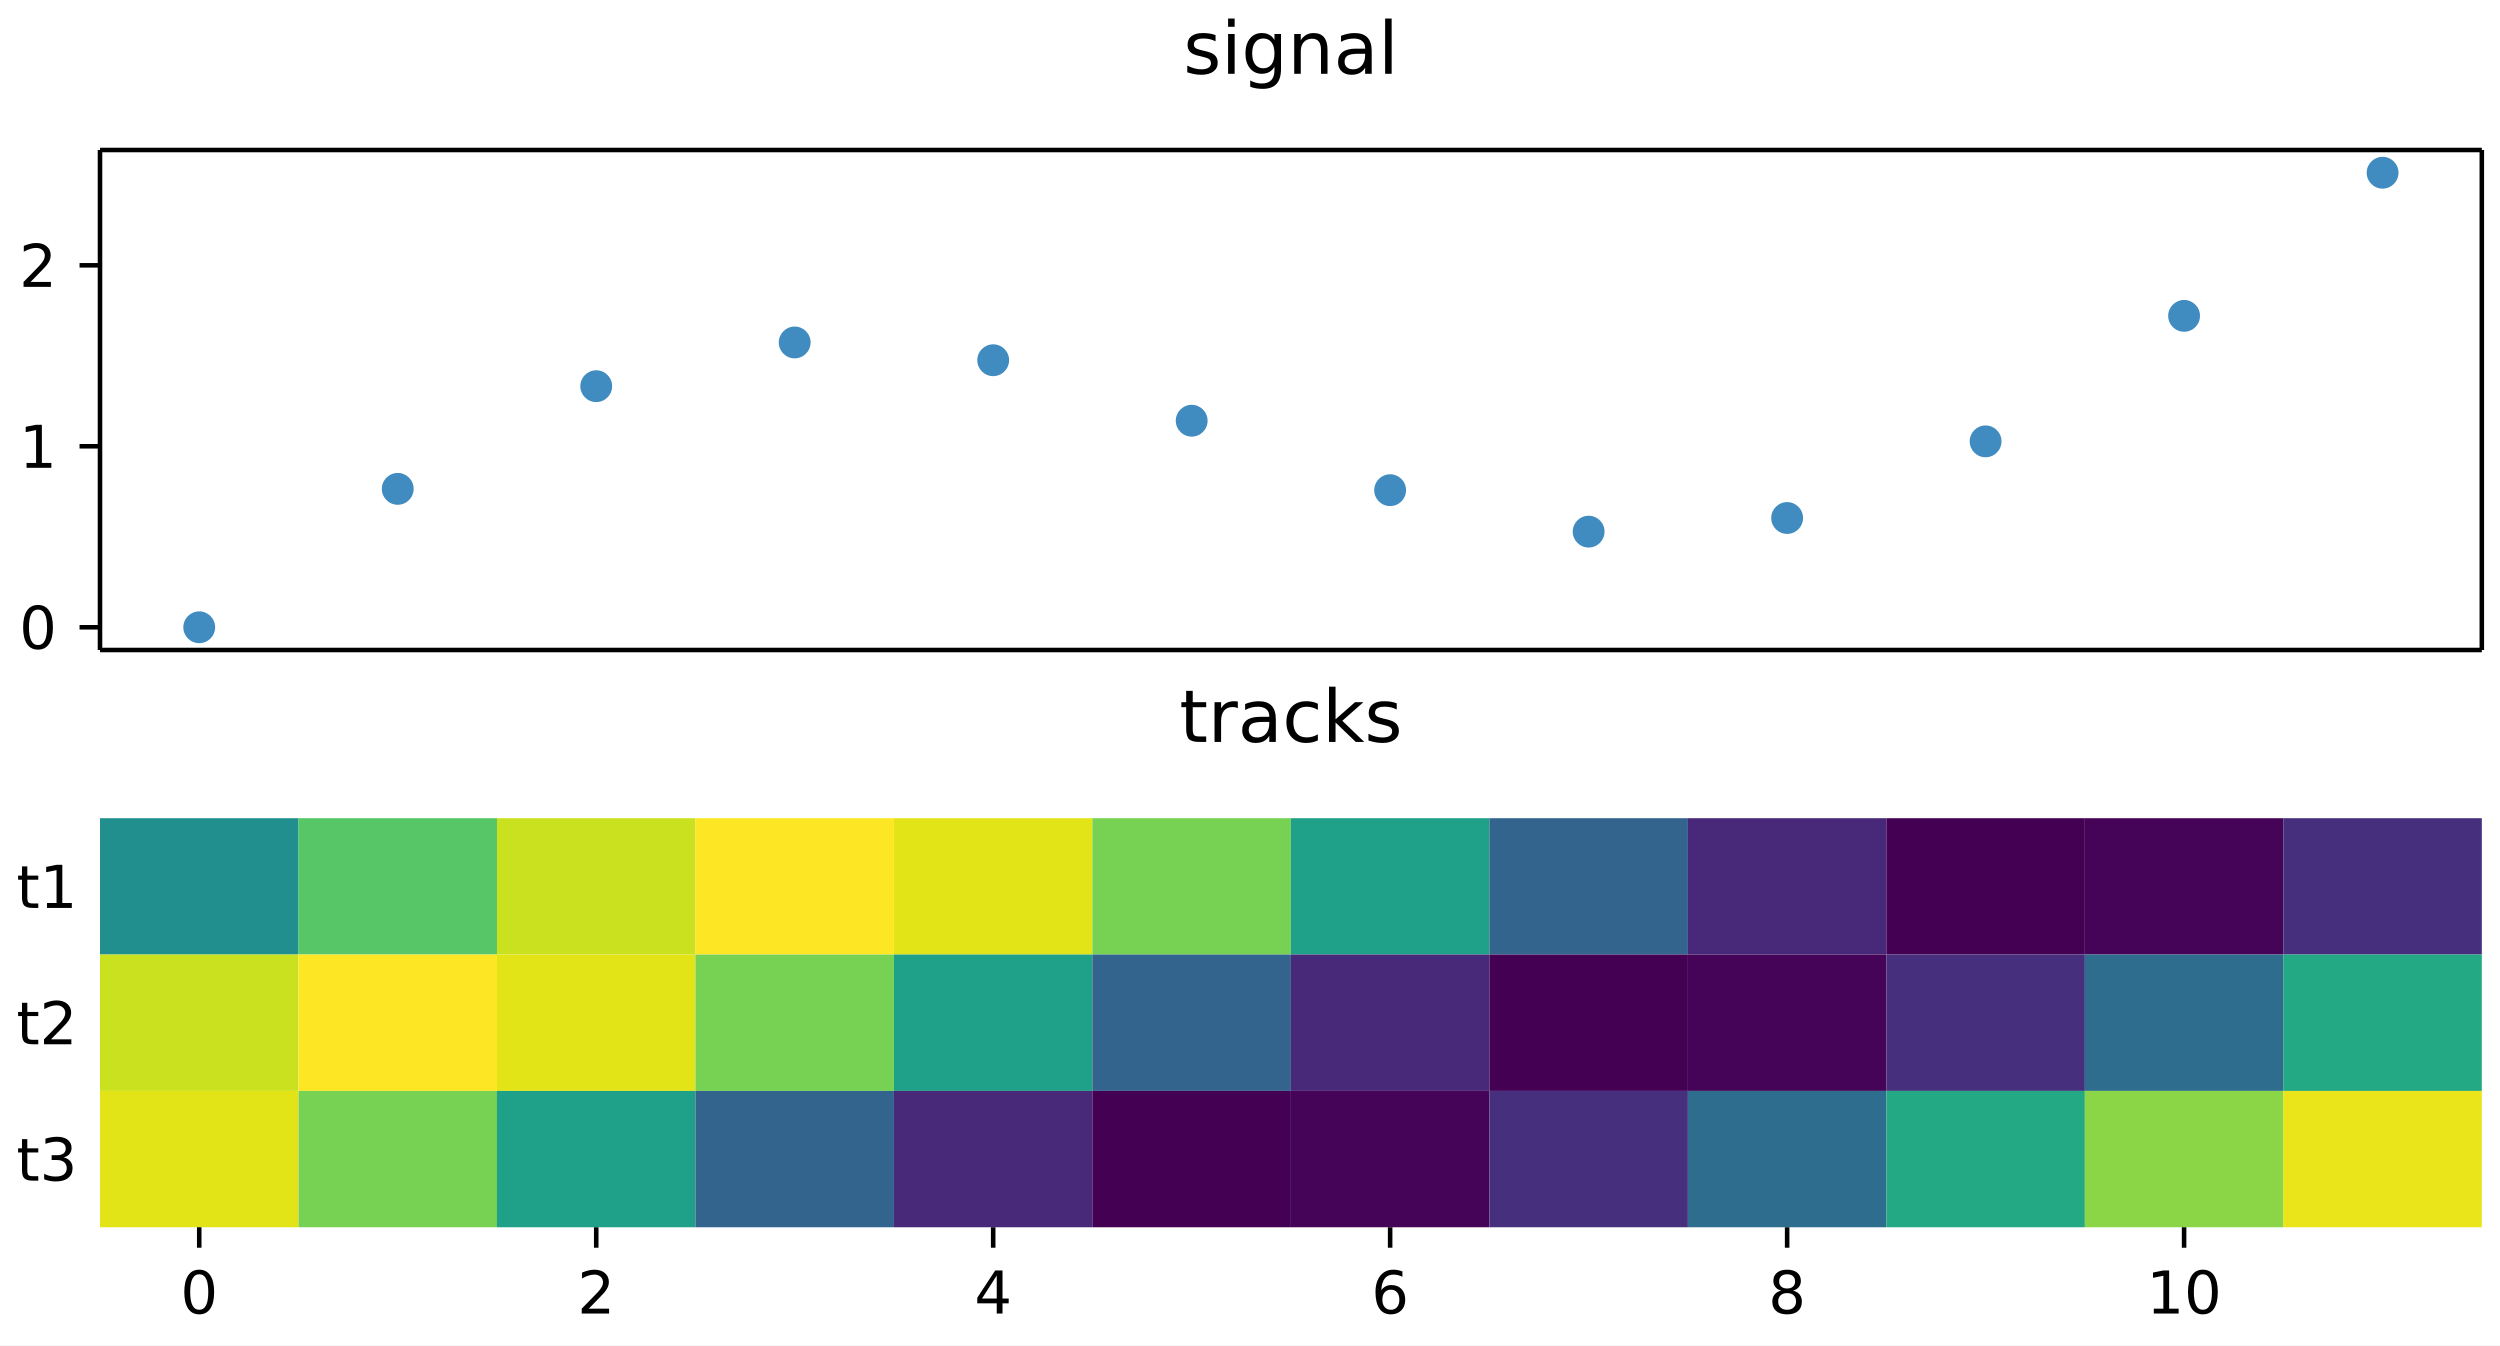
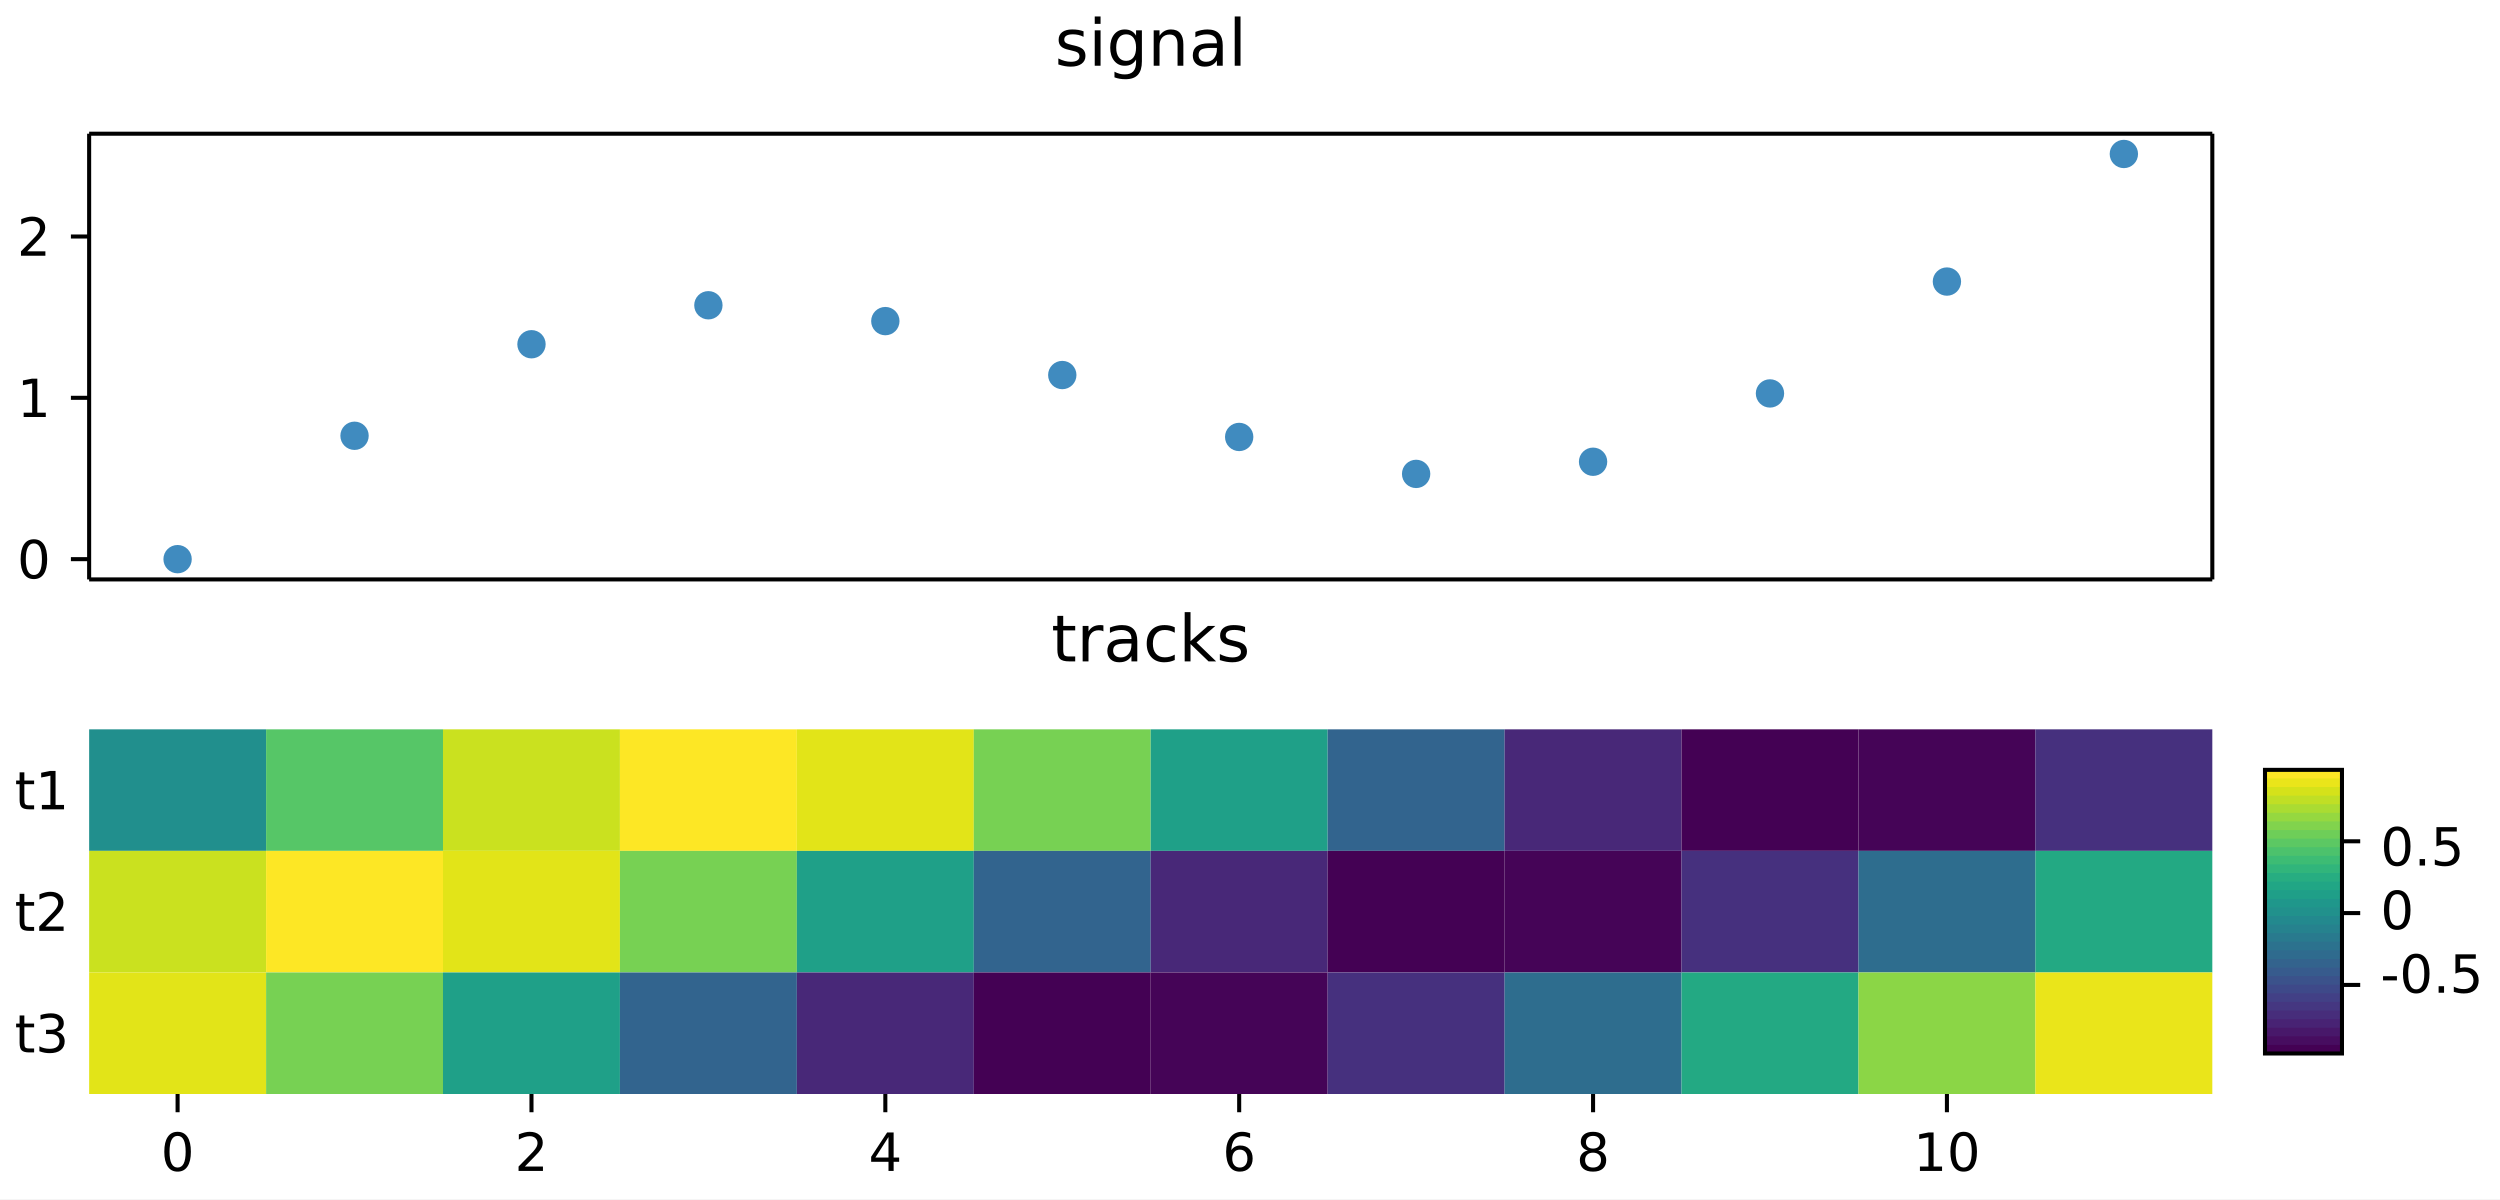
- <svg xmlns="http://www.w3.org/2000/svg" width="550" height="296" viewBox="0 0 550 296" font-family="DejaVu Sans, Bitstream Vera Sans, Verdana, Arial, sans-serif" font-size="11" data-plotlet-version="0.6.0" data-plotlet-schema="2" data-plotlet-kind="layout">
-   <rect width="550" height="296" fill="#fff" />
+ <svg xmlns="http://www.w3.org/2000/svg" width="617" height="296" viewBox="0 0 617 296" font-family="DejaVu Sans, Bitstream Vera Sans, Verdana, Arial, sans-serif" font-size="11" data-plotlet-version="0.6.2" data-plotlet-schema="2" data-plotlet-kind="layout">
+   <rect width="617" height="296" fill="#fff" />
  <g transform="translate(4,4)">
-     <g transform="translate(18.00,29.00)" data-plotlet-kind="panel" data-plotlet-title="signal" data-plotlet-xscale="linear" data-plotlet-yscale="linear" data-plotlet-xlim="-0.5,11.5" data-plotlet-ylim="-0.1255770682,2.637118432" data-plotlet-panel-bbox="4,4,542,139" data-plotlet-data-area="18,29,524,110">
+     <g transform="translate(18.00,29.00)" data-plotlet-kind="panel" data-plotlet-title="signal" data-plotlet-xscale="linear" data-plotlet-yscale="linear" data-plotlet-xlim="-0.5,11.5" data-plotlet-ylim="-0.1255770682,2.637118432" data-plotlet-panel-bbox="4,4,609,139" data-plotlet-data-area="18,29,524,110">
      <svg x="0" y="0" width="524" height="110" overflow="hidden">
        <g class="plotlet-artist" data-plotlet-type="scatter" data-plotlet-index="0" data-plotlet-color="#1f77b4" data-plotlet-n="12" data-plotlet-x-min="0" data-plotlet-x-max="11" data-plotlet-y-min="0" data-plotlet-y-max="2.511541364" data-plotlet-marker="o">
          <circle cx="21.83" cy="105.00" r="3.50" fill="#1f77b4" opacity="0.85" />
          <circle cx="65.50" cy="74.55" r="3.50" fill="#1f77b4" opacity="0.85" />
          <circle cx="109.17" cy="51.96" r="3.50" fill="#1f77b4" opacity="0.85" />
          <circle cx="152.83" cy="42.34" r="3.50" fill="#1f77b4" opacity="0.85" />
          <circle cx="196.50" cy="46.25" r="3.50" fill="#1f77b4" opacity="0.85" />
          <circle cx="240.17" cy="59.56" r="3.50" fill="#1f77b4" opacity="0.85" />
          <circle cx="283.83" cy="74.84" r="3.50" fill="#1f77b4" opacity="0.85" />
          <circle cx="327.50" cy="83.96" r="3.50" fill="#1f77b4" opacity="0.85" />
          <circle cx="371.17" cy="80.96" r="3.50" fill="#1f77b4" opacity="0.85" />
          <circle cx="414.83" cy="64.10" r="3.50" fill="#1f77b4" opacity="0.85" />
          <circle cx="458.50" cy="36.49" r="3.50" fill="#1f77b4" opacity="0.85" />
          <circle cx="502.17" cy="5.00" r="3.50" fill="#1f77b4" opacity="0.85" />
        </g>
      </svg>
      <line x1="0.00" x2="524.00" y1="0.00" y2="0.00" stroke="#000000" stroke-width="1.00" />
      <line x1="0.00" x2="524.00" y1="110.00" y2="110.00" stroke="#000000" stroke-width="1.00" />
      <line x1="0.00" x2="0.00" y1="0.00" y2="110.00" stroke="#000000" stroke-width="1.00" />
      <line x1="524.00" x2="524.00" y1="0.00" y2="110.00" stroke="#000000" stroke-width="1.00" />
      <line x1="0.00" x2="-4.50" y1="105.00" y2="105.00" stroke="#000000" stroke-width="1.00" />
      <path d="M-13.64 101.11Q-14.63 101.11 -15.13 102.08Q-15.63 103.05 -15.63 105.01Q-15.63 106.96 -15.13 107.93Q-14.63 108.91 -13.64 108.91Q-12.64 108.91 -12.14 107.93Q-11.65 106.96 -11.65 105.01Q-11.65 103.05 -12.14 102.08Q-12.64 101.11 -13.64 101.11ZM-13.64 100.09Q-12.05 100.09 -11.20 101.35Q-10.36 102.61 -10.36 105.01Q-10.36 107.40 -11.20 108.66Q-12.05 109.92 -13.64 109.92Q-15.23 109.92 -16.07 108.66Q-16.91 107.40 -16.91 105.01Q-16.91 102.61 -16.07 101.35Q-15.23 100.09 -13.64 100.09Z" fill="#000" />
      <line x1="0.00" x2="-4.50" y1="65.18" y2="65.18" stroke="#000000" stroke-width="1.00" />
      <path d="M-16.16 68.84H-14.06V61.61L-16.34 62.07V60.90L-14.08 60.45H-12.79V68.84H-10.70V69.92H-16.16Z" fill="#000" />
      <line x1="0.00" x2="-4.50" y1="25.37" y2="25.37" stroke="#000000" stroke-width="1.00" />
      <path d="M-15.28 29.03H-10.80V30.11H-16.82V29.03Q-16.09 28.27 -14.83 27.00Q-13.57 25.73 -13.25 25.36Q-12.63 24.67 -12.39 24.19Q-12.14 23.71 -12.14 23.24Q-12.14 22.49 -12.67 22.01Q-13.20 21.54 -14.05 21.54Q-14.65 21.54 -15.32 21.75Q-15.99 21.96 -16.76 22.38V21.09Q-15.98 20.78 -15.31 20.62Q-14.64 20.46 -14.08 20.46Q-12.60 20.46 -11.73 21.19Q-10.85 21.93 -10.85 23.16Q-10.85 23.75 -11.07 24.27Q-11.29 24.79 -11.87 25.50Q-12.03 25.69 -12.88 26.57Q-13.73 27.45 -15.28 29.03Z" fill="#000" />
      <path d="M245.42 -25.27V-23.91Q244.81 -24.22 244.16 -24.38Q243.50 -24.53 242.80 -24.53Q241.73 -24.53 241.19 -24.20Q240.66 -23.88 240.66 -23.22Q240.66 -22.72 241.04 -22.43Q241.42 -22.15 242.58 -21.89L243.07 -21.78Q244.60 -21.45 245.25 -20.86Q245.89 -20.26 245.89 -19.19Q245.89 -17.97 244.93 -17.26Q243.96 -16.55 242.27 -16.55Q241.57 -16.55 240.81 -16.68Q240.05 -16.82 239.20 -17.09V-18.58Q240.00 -18.16 240.77 -17.96Q241.55 -17.75 242.30 -17.75Q243.32 -17.75 243.87 -18.10Q244.41 -18.45 244.41 -19.08Q244.41 -19.66 244.02 -19.98Q243.62 -20.29 242.29 -20.58L241.79 -20.70Q240.45 -20.98 239.86 -21.56Q239.27 -22.14 239.27 -23.16Q239.27 -24.39 240.14 -25.06Q241.02 -25.73 242.62 -25.73Q243.42 -25.73 244.12 -25.62Q244.83 -25.50 245.42 -25.27ZM248.18 -25.52H249.62V-16.77H248.18ZM248.18 -28.93H249.62V-27.11H248.18ZM258.38 -21.25Q258.38 -22.81 257.74 -23.67Q257.09 -24.53 255.93 -24.53Q254.77 -24.53 254.13 -23.67Q253.48 -22.81 253.48 -21.25Q253.48 -19.70 254.13 -18.84Q254.77 -17.98 255.93 -17.98Q257.09 -17.98 257.74 -18.84Q258.38 -19.70 258.38 -21.25ZM259.82 -17.86Q259.82 -15.62 258.83 -14.54Q257.84 -13.45 255.79 -13.45Q255.03 -13.45 254.36 -13.56Q253.69 -13.67 253.05 -13.91V-15.30Q253.69 -14.96 254.30 -14.80Q254.92 -14.63 255.56 -14.63Q256.98 -14.63 257.68 -15.37Q258.38 -16.11 258.38 -17.60V-18.31Q257.94 -17.54 257.24 -17.16Q256.55 -16.77 255.58 -16.77Q253.97 -16.77 252.98 -18.00Q252.00 -19.23 252.00 -21.25Q252.00 -23.28 252.98 -24.51Q253.97 -25.73 255.58 -25.73Q256.55 -25.73 257.24 -25.35Q257.94 -24.97 258.38 -24.20V-25.52H259.82ZM270.05 -22.05V-16.77H268.62V-22.01Q268.62 -23.25 268.13 -23.87Q267.65 -24.48 266.68 -24.48Q265.52 -24.48 264.84 -23.74Q264.17 -23.00 264.17 -21.72V-16.77H262.73V-25.52H264.17V-24.16Q264.69 -24.95 265.39 -25.34Q266.09 -25.73 267.00 -25.73Q268.51 -25.73 269.28 -24.80Q270.05 -23.87 270.05 -22.05ZM276.90 -21.17Q275.16 -21.17 274.48 -20.77Q273.81 -20.38 273.81 -19.41Q273.81 -18.65 274.32 -18.20Q274.82 -17.75 275.69 -17.75Q276.88 -17.75 277.61 -18.60Q278.33 -19.45 278.33 -20.85V-21.17ZM279.77 -21.77V-16.77H278.33V-18.10Q277.84 -17.30 277.10 -16.93Q276.37 -16.55 275.30 -16.55Q273.96 -16.55 273.17 -17.30Q272.38 -18.05 272.38 -19.32Q272.38 -20.80 273.36 -21.55Q274.35 -22.30 276.31 -22.30H278.33V-22.44Q278.33 -23.43 277.68 -23.97Q277.02 -24.52 275.84 -24.52Q275.09 -24.52 274.38 -24.34Q273.67 -24.16 273.02 -23.80V-25.12Q273.80 -25.43 274.55 -25.58Q275.29 -25.73 275.99 -25.73Q277.89 -25.73 278.83 -24.75Q279.77 -23.77 279.77 -21.77ZM282.73 -28.93H284.16V-16.77H282.73Z" fill="#000" />
    </g>
-     <g transform="translate(18.00,176.00)" data-plotlet-kind="panel" data-plotlet-title="tracks" data-plotlet-xscale="linear" data-plotlet-yscale="category" data-plotlet-xlim="-0.5,11.5" data-plotlet-panel-bbox="4,151,542,141" data-plotlet-data-area="18,29,524,90">
+     <g transform="translate(18.00,176.00)" data-plotlet-kind="panel" data-plotlet-title="tracks" data-plotlet-xscale="linear" data-plotlet-yscale="category" data-plotlet-xlim="-0.5,11.5" data-plotlet-panel-bbox="4,151,609,141" data-plotlet-data-area="18,29,524,90">
      <svg x="0" y="0" width="524" height="90" overflow="hidden">
        <g class="plotlet-artist" data-plotlet-type="heatmap" data-plotlet-index="0" data-plotlet-rows="3" data-plotlet-cols="12" data-plotlet-vmin="-0.9775301177" data-plotlet-vmax="0.9974949866" data-plotlet-cmap="viridis" data-plotlet-data-encoding="rects" data-plotlet-x-axis="continuous" data-plotlet-x-extent="-0.5,11.5">
          <rect x="0.00" y="0.00" width="43.67" height="30.00" fill="rgb(33,143,141)" />
          <rect x="43.67" y="0.00" width="43.67" height="30.00" fill="rgb(86,198,103)" />
          <rect x="87.33" y="0.00" width="43.67" height="30.00" fill="rgb(202,225,31)" />
          <rect x="131.00" y="0.00" width="43.67" height="30.00" fill="rgb(253,231,37)" />
          <rect x="174.67" y="0.00" width="43.67" height="30.00" fill="rgb(226,228,24)" />
          <rect x="218.33" y="0.00" width="43.67" height="30.00" fill="rgb(119,209,83)" />
          <rect x="262.00" y="0.00" width="43.67" height="30.00" fill="rgb(31,160,136)" />
          <rect x="305.67" y="0.00" width="43.67" height="30.00" fill="rgb(50,100,142)" />
          <rect x="349.33" y="0.00" width="43.67" height="30.00" fill="rgb(72,40,120)" />
          <rect x="393.00" y="0.00" width="43.67" height="30.00" fill="rgb(68,1,84)" />
          <rect x="436.67" y="0.00" width="43.67" height="30.00" fill="rgb(69,4,87)" />
          <rect x="480.33" y="0.00" width="43.67" height="30.00" fill="rgb(70,48,126)" />
          <rect x="0.00" y="30.00" width="43.67" height="30.00" fill="rgb(202,225,31)" />
          <rect x="43.67" y="30.00" width="43.67" height="30.00" fill="rgb(253,231,37)" />
          <rect x="87.33" y="30.00" width="43.67" height="30.00" fill="rgb(226,228,24)" />
          <rect x="131.00" y="30.00" width="43.67" height="30.00" fill="rgb(119,209,83)" />
          <rect x="174.67" y="30.00" width="43.67" height="30.00" fill="rgb(31,160,136)" />
          <rect x="218.33" y="30.00" width="43.67" height="30.00" fill="rgb(50,100,142)" />
          <rect x="262.00" y="30.00" width="43.67" height="30.00" fill="rgb(72,40,120)" />
          <rect x="305.67" y="30.00" width="43.67" height="30.00" fill="rgb(68,1,84)" />
          <rect x="349.33" y="30.00" width="43.67" height="30.00" fill="rgb(69,4,87)" />
          <rect x="393.00" y="30.00" width="43.67" height="30.00" fill="rgb(70,48,126)" />
          <rect x="436.67" y="30.00" width="43.67" height="30.00" fill="rgb(46,109,142)" />
          <rect x="480.33" y="30.00" width="43.67" height="30.00" fill="rgb(35,169,131)" />
          <rect x="0.00" y="60.00" width="43.67" height="30.00" fill="rgb(226,228,24)" />
          <rect x="43.67" y="60.00" width="43.67" height="30.00" fill="rgb(119,209,83)" />
          <rect x="87.33" y="60.00" width="43.67" height="30.00" fill="rgb(31,160,136)" />
          <rect x="131.00" y="60.00" width="43.67" height="30.00" fill="rgb(50,100,142)" />
          <rect x="174.67" y="60.00" width="43.67" height="30.00" fill="rgb(72,40,120)" />
          <rect x="218.33" y="60.00" width="43.67" height="30.00" fill="rgb(68,1,84)" />
          <rect x="262.00" y="60.00" width="43.67" height="30.00" fill="rgb(69,4,87)" />
          <rect x="305.67" y="60.00" width="43.67" height="30.00" fill="rgb(70,48,126)" />
          <rect x="349.33" y="60.00" width="43.67" height="30.00" fill="rgb(46,109,142)" />
          <rect x="393.00" y="60.00" width="43.67" height="30.00" fill="rgb(35,169,131)" />
          <rect x="436.67" y="60.00" width="43.67" height="30.00" fill="rgb(139,214,70)" />
          <rect x="480.33" y="60.00" width="43.67" height="30.00" fill="rgb(234,229,26)" />
        </g>
      </svg>
      <line x1="21.83" x2="21.83" y1="90.00" y2="94.50" stroke="#000000" stroke-width="1.00" />
      <path d="M21.83 100.34Q20.84 100.34 20.34 101.32Q19.84 102.29 19.84 104.25Q19.84 106.20 20.34 107.17Q20.84 108.15 21.83 108.15Q22.83 108.15 23.33 107.17Q23.82 106.20 23.82 104.25Q23.82 102.29 23.33 101.32Q22.83 100.34 21.83 100.34ZM21.83 99.33Q23.42 99.33 24.26 100.59Q25.11 101.85 25.11 104.25Q25.11 106.64 24.26 107.90Q23.42 109.16 21.83 109.16Q20.24 109.16 19.40 107.90Q18.55 106.64 18.55 104.25Q18.55 101.85 19.40 100.59Q20.24 99.33 21.83 99.33Z" fill="#000" />
      <line x1="109.17" x2="109.17" y1="90.00" y2="94.50" stroke="#000000" stroke-width="1.00" />
      <path d="M107.53 107.90H112.00V108.98H105.98V107.90Q106.71 107.14 107.97 105.87Q109.23 104.60 109.56 104.23Q110.17 103.54 110.42 103.06Q110.66 102.58 110.66 102.12Q110.66 101.36 110.13 100.88Q109.60 100.41 108.75 100.41Q108.15 100.41 107.48 100.62Q106.81 100.83 106.05 101.25V99.96Q106.82 99.65 107.49 99.49Q108.17 99.33 108.73 99.33Q110.20 99.33 111.07 100.06Q111.95 100.80 111.95 102.03Q111.95 102.62 111.73 103.14Q111.51 103.66 110.93 104.38Q110.78 104.56 109.93 105.44Q109.07 106.32 107.53 107.90Z" fill="#000" />
      <line x1="196.50" x2="196.50" y1="90.00" y2="94.50" stroke="#000000" stroke-width="1.00" />
      <path d="M197.28 100.62 194.04 105.68H197.28ZM196.94 99.50H198.55V105.68H199.91V106.74H198.55V108.98H197.28V106.74H193.00V105.50Z" fill="#000" />
      <line x1="283.83" x2="283.83" y1="90.00" y2="94.50" stroke="#000000" stroke-width="1.00" />
      <path d="M283.99 103.73Q283.13 103.73 282.62 104.32Q282.12 104.91 282.12 105.94Q282.12 106.96 282.62 107.55Q283.13 108.15 283.99 108.15Q284.85 108.15 285.36 107.55Q285.86 106.96 285.86 105.94Q285.86 104.91 285.36 104.32Q284.85 103.73 283.99 103.73ZM286.53 99.71V100.88Q286.05 100.65 285.56 100.53Q285.07 100.41 284.59 100.41Q283.32 100.41 282.65 101.26Q281.98 102.12 281.88 103.85Q282.26 103.30 282.82 103.01Q283.39 102.71 284.07 102.71Q285.49 102.71 286.32 103.58Q287.15 104.44 287.15 105.94Q287.15 107.40 286.29 108.28Q285.42 109.16 283.99 109.16Q282.34 109.16 281.48 107.90Q280.61 106.64 280.61 104.25Q280.61 102.00 281.67 100.66Q282.74 99.33 284.53 99.33Q285.02 99.33 285.51 99.42Q286.00 99.52 286.53 99.71Z" fill="#000" />
      <line x1="371.17" x2="371.17" y1="90.00" y2="94.50" stroke="#000000" stroke-width="1.00" />
      <path d="M371.16 104.48Q370.25 104.48 369.73 104.97Q369.20 105.45 369.20 106.31Q369.20 107.17 369.73 107.66Q370.25 108.15 371.16 108.15Q372.08 108.15 372.60 107.65Q373.13 107.16 373.13 106.31Q373.13 105.45 372.61 104.97Q372.08 104.48 371.16 104.48ZM369.88 103.93Q369.06 103.73 368.60 103.16Q368.14 102.60 368.14 101.79Q368.14 100.65 368.94 99.99Q369.75 99.33 371.16 99.33Q372.58 99.33 373.39 99.99Q374.19 100.65 374.19 101.79Q374.19 102.60 373.73 103.16Q373.27 103.73 372.45 103.93Q373.38 104.15 373.90 104.77Q374.41 105.40 374.41 106.31Q374.41 107.69 373.57 108.42Q372.73 109.16 371.16 109.16Q369.60 109.16 368.75 108.42Q367.91 107.69 367.91 106.31Q367.91 105.40 368.43 104.77Q368.95 104.15 369.88 103.93ZM369.41 101.91Q369.41 102.64 369.87 103.05Q370.33 103.47 371.16 103.47Q371.99 103.47 372.46 103.05Q372.92 102.64 372.92 101.91Q372.92 101.17 372.46 100.76Q371.99 100.34 371.16 100.34Q370.33 100.34 369.87 100.76Q369.41 101.17 369.41 101.91Z" fill="#000" />
      <line x1="458.50" x2="458.50" y1="90.00" y2="94.50" stroke="#000000" stroke-width="1.00" />
      <path d="M451.84 107.90H453.94V100.67L451.66 101.12V99.96L453.92 99.50H455.21V107.90H457.30V108.98H451.84ZM462.63 100.34Q461.64 100.34 461.14 101.32Q460.65 102.29 460.65 104.25Q460.65 106.20 461.14 107.17Q461.64 108.15 462.63 108.15Q463.63 108.15 464.13 107.17Q464.63 106.20 464.63 104.25Q464.63 102.29 464.13 101.32Q463.63 100.34 462.63 100.34ZM462.63 99.33Q464.23 99.33 465.07 100.59Q465.91 101.85 465.91 104.25Q465.91 106.64 465.07 107.90Q464.23 109.16 462.63 109.16Q461.04 109.16 460.20 107.90Q459.36 106.64 459.36 104.25Q459.36 101.85 460.20 100.59Q461.04 99.33 462.63 99.33Z" fill="#000" />
      <path d="M-15.99 10.61V12.63H-13.58V13.54H-15.99V17.40Q-15.99 18.27 -15.75 18.51Q-15.51 18.76 -14.78 18.76H-13.58V19.74H-14.78Q-16.13 19.74 -16.65 19.23Q-17.16 18.73 -17.16 17.40V13.54H-18.02V12.63H-17.16V10.61ZM-11.66 18.66H-9.56V11.43L-11.84 11.89V10.72L-9.58 10.26H-8.29V18.66H-6.20V19.74H-11.66Z" fill="#000" />
      <path d="M-15.99 40.61V42.63H-13.58V43.54H-15.99V47.40Q-15.99 48.27 -15.75 48.51Q-15.51 48.76 -14.78 48.76H-13.58V49.74H-14.78Q-16.13 49.74 -16.65 49.23Q-17.16 48.73 -17.16 47.40V43.54H-18.02V42.63H-17.16V40.61ZM-10.78 48.66H-6.30V49.74H-12.32V48.66Q-11.59 47.90 -10.33 46.63Q-9.07 45.36 -8.75 44.99Q-8.13 44.30 -7.89 43.82Q-7.64 43.34 -7.64 42.88Q-7.64 42.12 -8.17 41.65Q-8.70 41.17 -9.55 41.17Q-10.15 41.17 -10.82 41.38Q-11.49 41.59 -12.26 42.01V40.72Q-11.48 40.41 -10.81 40.25Q-10.14 40.09 -9.58 40.09Q-8.10 40.09 -7.23 40.83Q-6.35 41.56 -6.35 42.79Q-6.35 43.38 -6.57 43.90Q-6.79 44.43 -7.37 45.14Q-7.53 45.32 -8.38 46.20Q-9.23 47.08 -10.78 48.66Z" fill="#000" />
      <path d="M-15.99 70.61V72.63H-13.58V73.54H-15.99V77.40Q-15.99 78.27 -15.75 78.51Q-15.51 78.76 -14.78 78.76H-13.58V79.74H-14.78Q-16.13 79.74 -16.65 79.23Q-17.16 78.73 -17.16 77.40V73.54H-18.02V72.63H-17.16V70.61ZM-8.00 74.63Q-7.08 74.83 -6.56 75.45Q-6.04 76.07 -6.04 76.98Q-6.04 78.39 -7.01 79.15Q-7.97 79.92 -9.75 79.92Q-10.34 79.92 -10.98 79.81Q-11.61 79.69 -12.28 79.45V78.22Q-11.75 78.53 -11.11 78.68Q-10.48 78.84 -9.79 78.84Q-8.58 78.84 -7.95 78.37Q-7.32 77.89 -7.32 76.98Q-7.32 76.15 -7.90 75.67Q-8.49 75.20 -9.54 75.20H-10.64V74.15H-9.49Q-8.54 74.15 -8.04 73.77Q-7.54 73.39 -7.54 72.68Q-7.54 71.95 -8.06 71.56Q-8.57 71.17 -9.54 71.17Q-10.07 71.17 -10.67 71.28Q-11.27 71.40 -12.00 71.64V70.50Q-11.27 70.29 -10.63 70.19Q-9.99 70.09 -9.42 70.09Q-7.96 70.09 -7.11 70.75Q-6.26 71.42 -6.26 72.55Q-6.26 73.33 -6.71 73.88Q-7.16 74.42 -8.00 74.63Z" fill="#000" />
      <path d="M240.40 -28.01V-25.52H243.36V-24.41H240.40V-19.66Q240.40 -18.59 240.70 -18.28Q240.99 -17.98 241.89 -17.98H243.36V-16.77H241.89Q240.22 -16.77 239.59 -17.39Q238.96 -18.02 238.96 -19.66V-24.41H237.90V-25.52H238.96V-28.01ZM250.32 -24.18Q250.08 -24.32 249.80 -24.39Q249.51 -24.45 249.17 -24.45Q247.95 -24.45 247.30 -23.66Q246.64 -22.87 246.64 -21.38V-16.77H245.20V-25.52H246.64V-24.16Q247.10 -24.96 247.82 -25.35Q248.55 -25.73 249.59 -25.73Q249.74 -25.73 249.92 -25.71Q250.10 -25.70 250.32 -25.66ZM255.81 -21.17Q254.07 -21.17 253.39 -20.77Q252.72 -20.38 252.72 -19.41Q252.72 -18.65 253.23 -18.20Q253.73 -17.75 254.60 -17.75Q255.79 -17.75 256.52 -18.60Q257.24 -19.45 257.24 -20.85V-21.17ZM258.68 -21.77V-16.77H257.24V-18.10Q256.75 -17.30 256.01 -16.93Q255.28 -16.55 254.21 -16.55Q252.87 -16.55 252.08 -17.30Q251.29 -18.05 251.29 -19.32Q251.29 -20.80 252.27 -21.55Q253.26 -22.30 255.22 -22.30H257.24V-22.44Q257.24 -23.43 256.59 -23.97Q255.93 -24.52 254.75 -24.52Q254.00 -24.52 253.29 -24.34Q252.58 -24.16 251.93 -23.80V-25.12Q252.71 -25.43 253.46 -25.58Q254.20 -25.73 254.90 -25.73Q256.80 -25.73 257.74 -24.75Q258.68 -23.77 258.68 -21.77ZM267.93 -25.19V-23.84Q267.32 -24.18 266.71 -24.35Q266.10 -24.52 265.47 -24.52Q264.07 -24.52 263.30 -23.63Q262.53 -22.74 262.53 -21.14Q262.53 -19.54 263.30 -18.65Q264.07 -17.77 265.47 -17.77Q266.10 -17.77 266.71 -17.93Q267.32 -18.10 267.93 -18.44V-17.11Q267.33 -16.83 266.69 -16.69Q266.04 -16.55 265.32 -16.55Q263.34 -16.55 262.18 -17.79Q261.01 -19.03 261.01 -21.14Q261.01 -23.28 262.19 -24.51Q263.36 -25.73 265.41 -25.73Q266.07 -25.73 266.71 -25.60Q267.34 -25.46 267.93 -25.19ZM270.38 -28.93H271.82V-21.75L276.11 -25.52H277.95L273.31 -21.43L278.14 -16.77H276.27L271.82 -21.05V-16.77H270.38ZM285.28 -25.27V-23.91Q284.67 -24.22 284.01 -24.38Q283.36 -24.53 282.65 -24.53Q281.58 -24.53 281.05 -24.20Q280.51 -23.88 280.51 -23.22Q280.51 -22.72 280.89 -22.43Q281.28 -22.15 282.43 -21.89L282.93 -21.78Q284.46 -21.45 285.10 -20.86Q285.75 -20.26 285.75 -19.19Q285.75 -17.97 284.78 -17.26Q283.82 -16.55 282.13 -16.55Q281.43 -16.55 280.66 -16.68Q279.90 -16.82 279.06 -17.09V-18.58Q279.86 -18.16 280.63 -17.96Q281.40 -17.75 282.16 -17.75Q283.18 -17.75 283.72 -18.10Q284.27 -18.45 284.27 -19.08Q284.27 -19.66 283.88 -19.98Q283.48 -20.29 282.14 -20.58L281.64 -20.70Q280.31 -20.98 279.71 -21.56Q279.12 -22.14 279.12 -23.16Q279.12 -24.39 280.00 -25.06Q280.87 -25.73 282.48 -25.73Q283.28 -25.73 283.98 -25.62Q284.68 -25.50 285.28 -25.27Z" fill="#000" />
+       <g transform="translate(537.00,10.00)">
+         <rect x="0.00" y="0.00" width="19.00" height="3.12" fill="rgb(253,231,37)" />
+         <rect x="0.00" y="2.12" width="19.00" height="3.12" fill="rgb(234,229,26)" />
+         <rect x="0.00" y="4.24" width="19.00" height="3.12" fill="rgb(213,226,26)" />
+         <rect x="0.00" y="6.36" width="19.00" height="3.12" fill="rgb(192,223,37)" />
+         <rect x="0.00" y="8.48" width="19.00" height="3.12" fill="rgb(170,220,50)" />
+         <rect x="0.00" y="10.61" width="19.00" height="3.12" fill="rgb(149,216,64)" />
+         <rect x="0.00" y="12.73" width="19.00" height="3.12" fill="rgb(129,211,77)" />
+         <rect x="0.00" y="14.85" width="19.00" height="3.12" fill="rgb(110,206,88)" />
+         <rect x="0.00" y="16.97" width="19.00" height="3.12" fill="rgb(92,200,99)" />
+         <rect x="0.00" y="19.09" width="19.00" height="3.12" fill="rgb(76,194,108)" />
+         <rect x="0.00" y="21.21" width="19.00" height="3.12" fill="rgb(61,188,116)" />
+         <rect x="0.00" y="23.33" width="19.00" height="3.12" fill="rgb(49,181,123)" />
+         <rect x="0.00" y="25.45" width="19.00" height="3.12" fill="rgb(39,173,129)" />
+         <rect x="0.00" y="27.58" width="19.00" height="3.12" fill="rgb(33,166,133)" />
+         <rect x="0.00" y="29.70" width="19.00" height="3.12" fill="rgb(31,159,136)" />
+         <rect x="0.00" y="31.82" width="19.00" height="3.12" fill="rgb(31,151,139)" />
+         <rect x="0.00" y="33.94" width="19.00" height="3.12" fill="rgb(33,145,140)" />
+         <rect x="0.00" y="36.06" width="19.00" height="3.12" fill="rgb(35,137,142)" />
+         <rect x="0.00" y="38.18" width="19.00" height="3.12" fill="rgb(38,130,142)" />
+         <rect x="0.00" y="40.30" width="19.00" height="3.12" fill="rgb(41,122,142)" />
+         <rect x="0.00" y="42.42" width="19.00" height="3.12" fill="rgb(44,114,142)" />
+         <rect x="0.00" y="44.55" width="19.00" height="3.12" fill="rgb(47,107,142)" />
+         <rect x="0.00" y="46.67" width="19.00" height="3.12" fill="rgb(51,99,141)" />
+         <rect x="0.00" y="48.79" width="19.00" height="3.12" fill="rgb(55,91,141)" />
+         <rect x="0.00" y="50.91" width="19.00" height="3.12" fill="rgb(59,82,139)" />
+         <rect x="0.00" y="53.03" width="19.00" height="3.12" fill="rgb(62,73,137)" />
+         <rect x="0.00" y="55.15" width="19.00" height="3.12" fill="rgb(66,64,134)" />
+         <rect x="0.00" y="57.27" width="19.00" height="3.12" fill="rgb(69,55,129)" />
+         <rect x="0.00" y="59.39" width="19.00" height="3.12" fill="rgb(71,45,123)" />
+         <rect x="0.00" y="61.52" width="19.00" height="3.12" fill="rgb(72,35,116)" />
+         <rect x="0.00" y="63.64" width="19.00" height="3.12" fill="rgb(72,24,106)" />
+         <rect x="0.00" y="65.76" width="19.00" height="3.12" fill="rgb(71,13,96)" />
+         <rect x="0.00" y="67.88" width="19.00" height="2.12" fill="rgb(68,1,84)" />
+         <rect x="0.00" y="0.00" width="19.00" height="70.00" fill="none" stroke="#000000" stroke-width="1.00" />
+         <line x1="19.00" x2="23.50" y1="53.08" y2="53.08" stroke="#000000" stroke-width="1.00" />
+         <path d="M29.13 50.93H32.56V51.97H29.13ZM37.32 46.38Q36.33 46.38 35.83 47.35Q35.34 48.33 35.34 50.28Q35.34 52.23 35.83 53.20Q36.33 54.18 37.32 54.18Q38.32 54.18 38.82 53.20Q39.32 52.23 39.32 50.28Q39.32 48.33 38.82 47.35Q38.32 46.38 37.32 46.38ZM37.32 45.36Q38.92 45.36 39.76 46.62Q40.60 47.88 40.60 50.28Q40.60 52.67 39.76 53.93Q38.92 55.19 37.32 55.19Q35.73 55.19 34.89 53.93Q34.05 52.67 34.05 50.28Q34.05 47.88 34.89 46.62Q35.73 45.36 37.32 45.36ZM42.85 53.40H44.19V55.01H42.85ZM47.00 45.53H52.03V46.61H48.17V48.93Q48.45 48.84 48.73 48.79Q49.01 48.74 49.29 48.74Q50.88 48.74 51.80 49.61Q52.73 50.48 52.73 51.97Q52.73 53.50 51.78 54.35Q50.82 55.19 49.09 55.19Q48.50 55.19 47.88 55.09Q47.26 54.99 46.60 54.79V53.50Q47.17 53.81 47.78 53.96Q48.39 54.11 49.07 54.11Q50.16 54.11 50.81 53.54Q51.45 52.96 51.45 51.97Q51.45 50.98 50.81 50.40Q50.16 49.82 49.07 49.82Q48.55 49.82 48.04 49.94Q47.53 50.05 47.00 50.29Z" fill="#000" />
+         <line x1="19.00" x2="23.50" y1="35.35" y2="35.35" stroke="#000000" stroke-width="1.00" />
+         <path d="M32.63 30.68Q31.64 30.68 31.14 31.65Q30.65 32.63 30.65 34.58Q30.65 36.53 31.14 37.51Q31.64 38.48 32.63 38.48Q33.63 38.48 34.13 37.51Q34.63 36.53 34.63 34.58Q34.63 32.63 34.13 31.65Q33.63 30.68 32.63 30.68ZM32.63 29.66Q34.23 29.66 35.07 30.92Q35.91 32.18 35.91 34.58Q35.91 36.98 35.07 38.24Q34.23 39.50 32.63 39.50Q31.04 39.50 30.20 38.24Q29.36 36.98 29.36 34.58Q29.36 32.18 30.20 30.92Q31.04 29.66 32.63 29.66Z" fill="#000" />
+         <line x1="19.00" x2="23.50" y1="17.63" y2="17.63" stroke="#000000" stroke-width="1.00" />
+         <path d="M32.63 14.98Q31.64 14.98 31.14 15.96Q30.65 16.93 30.65 18.89Q30.65 20.84 31.14 21.81Q31.64 22.79 32.63 22.79Q33.63 22.79 34.13 21.81Q34.63 20.84 34.63 18.89Q34.63 16.93 34.13 15.96Q33.63 14.98 32.63 14.98ZM32.63 13.97Q34.23 13.97 35.07 15.23Q35.91 16.49 35.91 18.89Q35.91 21.28 35.07 22.54Q34.23 23.80 32.63 23.80Q31.04 23.80 30.20 22.54Q29.36 21.28 29.36 18.89Q29.36 16.49 30.20 15.23Q31.04 13.97 32.63 13.97ZM38.16 22.01H39.50V23.62H38.16ZM42.31 14.14H47.34V15.22H43.48V17.54Q43.76 17.45 44.04 17.40Q44.32 17.35 44.60 17.35Q46.18 17.35 47.11 18.22Q48.04 19.09 48.04 20.58Q48.04 22.11 47.09 22.95Q46.13 23.80 44.40 23.80Q43.80 23.80 43.19 23.70Q42.57 23.60 41.91 23.40V22.11Q42.48 22.42 43.09 22.57Q43.70 22.72 44.38 22.72Q45.47 22.72 46.11 22.14Q46.76 21.57 46.76 20.58Q46.76 19.59 46.11 19.01Q45.47 18.43 44.38 18.43Q43.86 18.43 43.35 18.55Q42.84 18.66 42.31 18.90Z" fill="#000" />
+       </g>
    </g>
  </g>
</svg>
